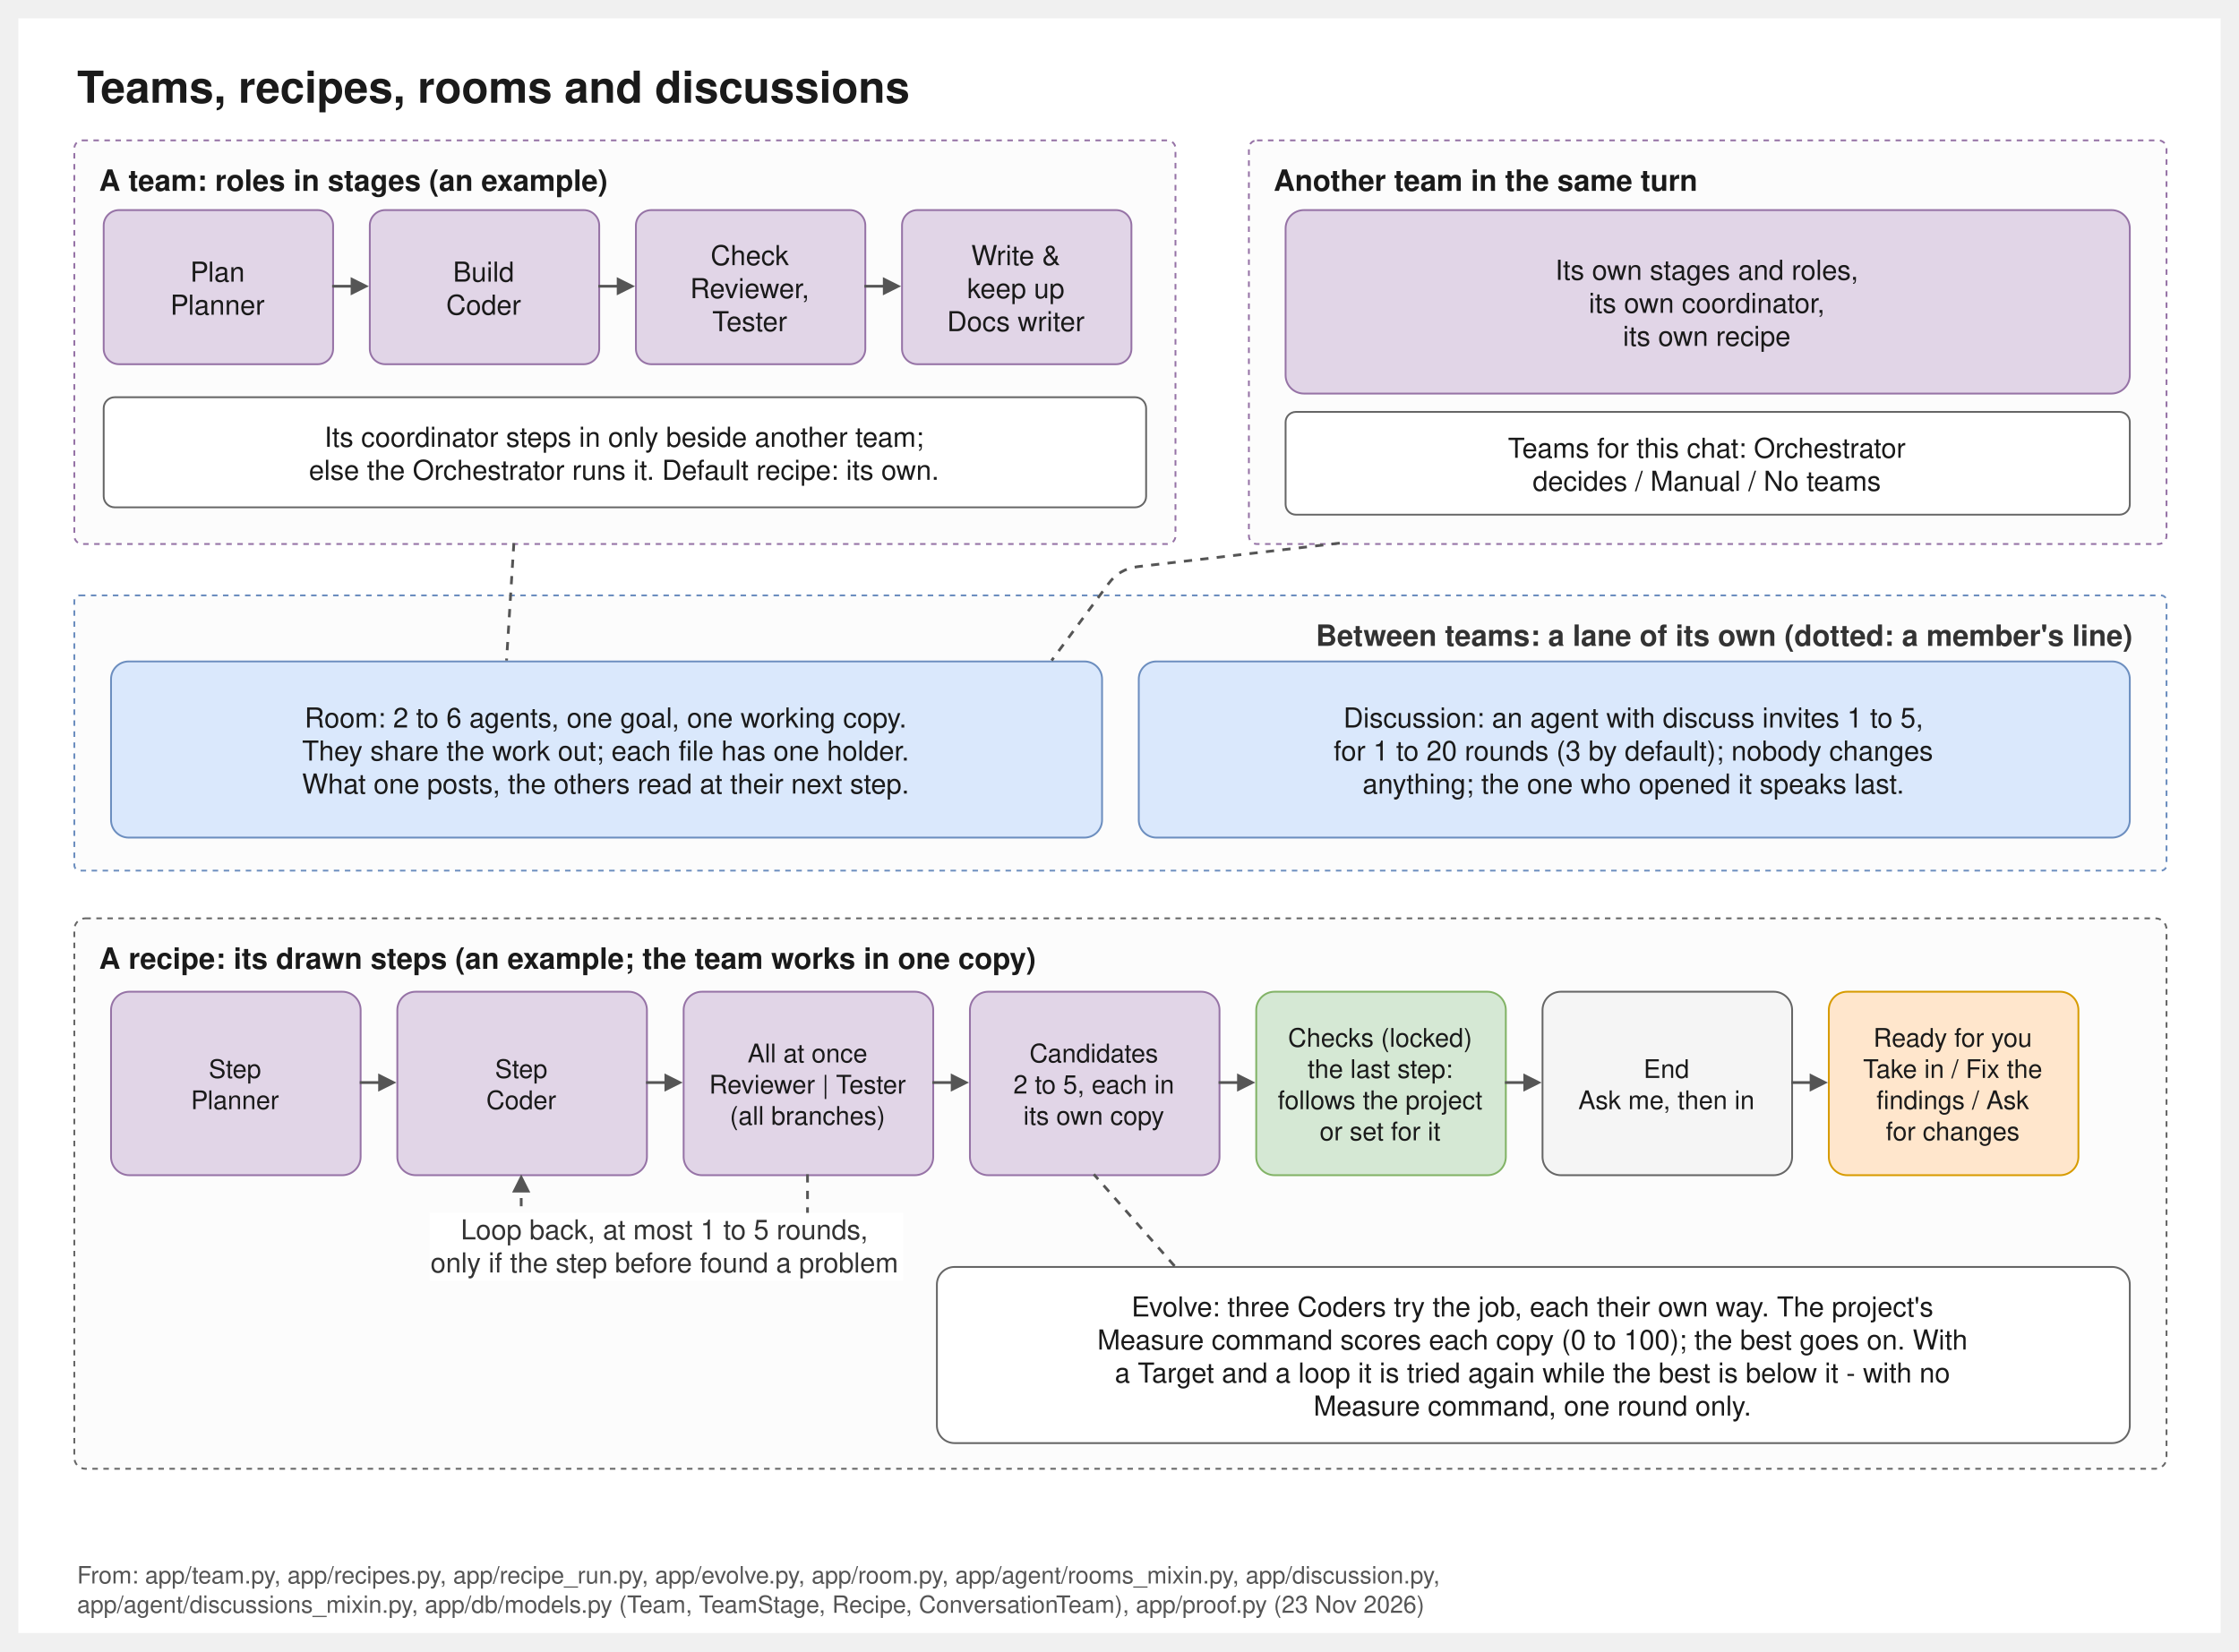
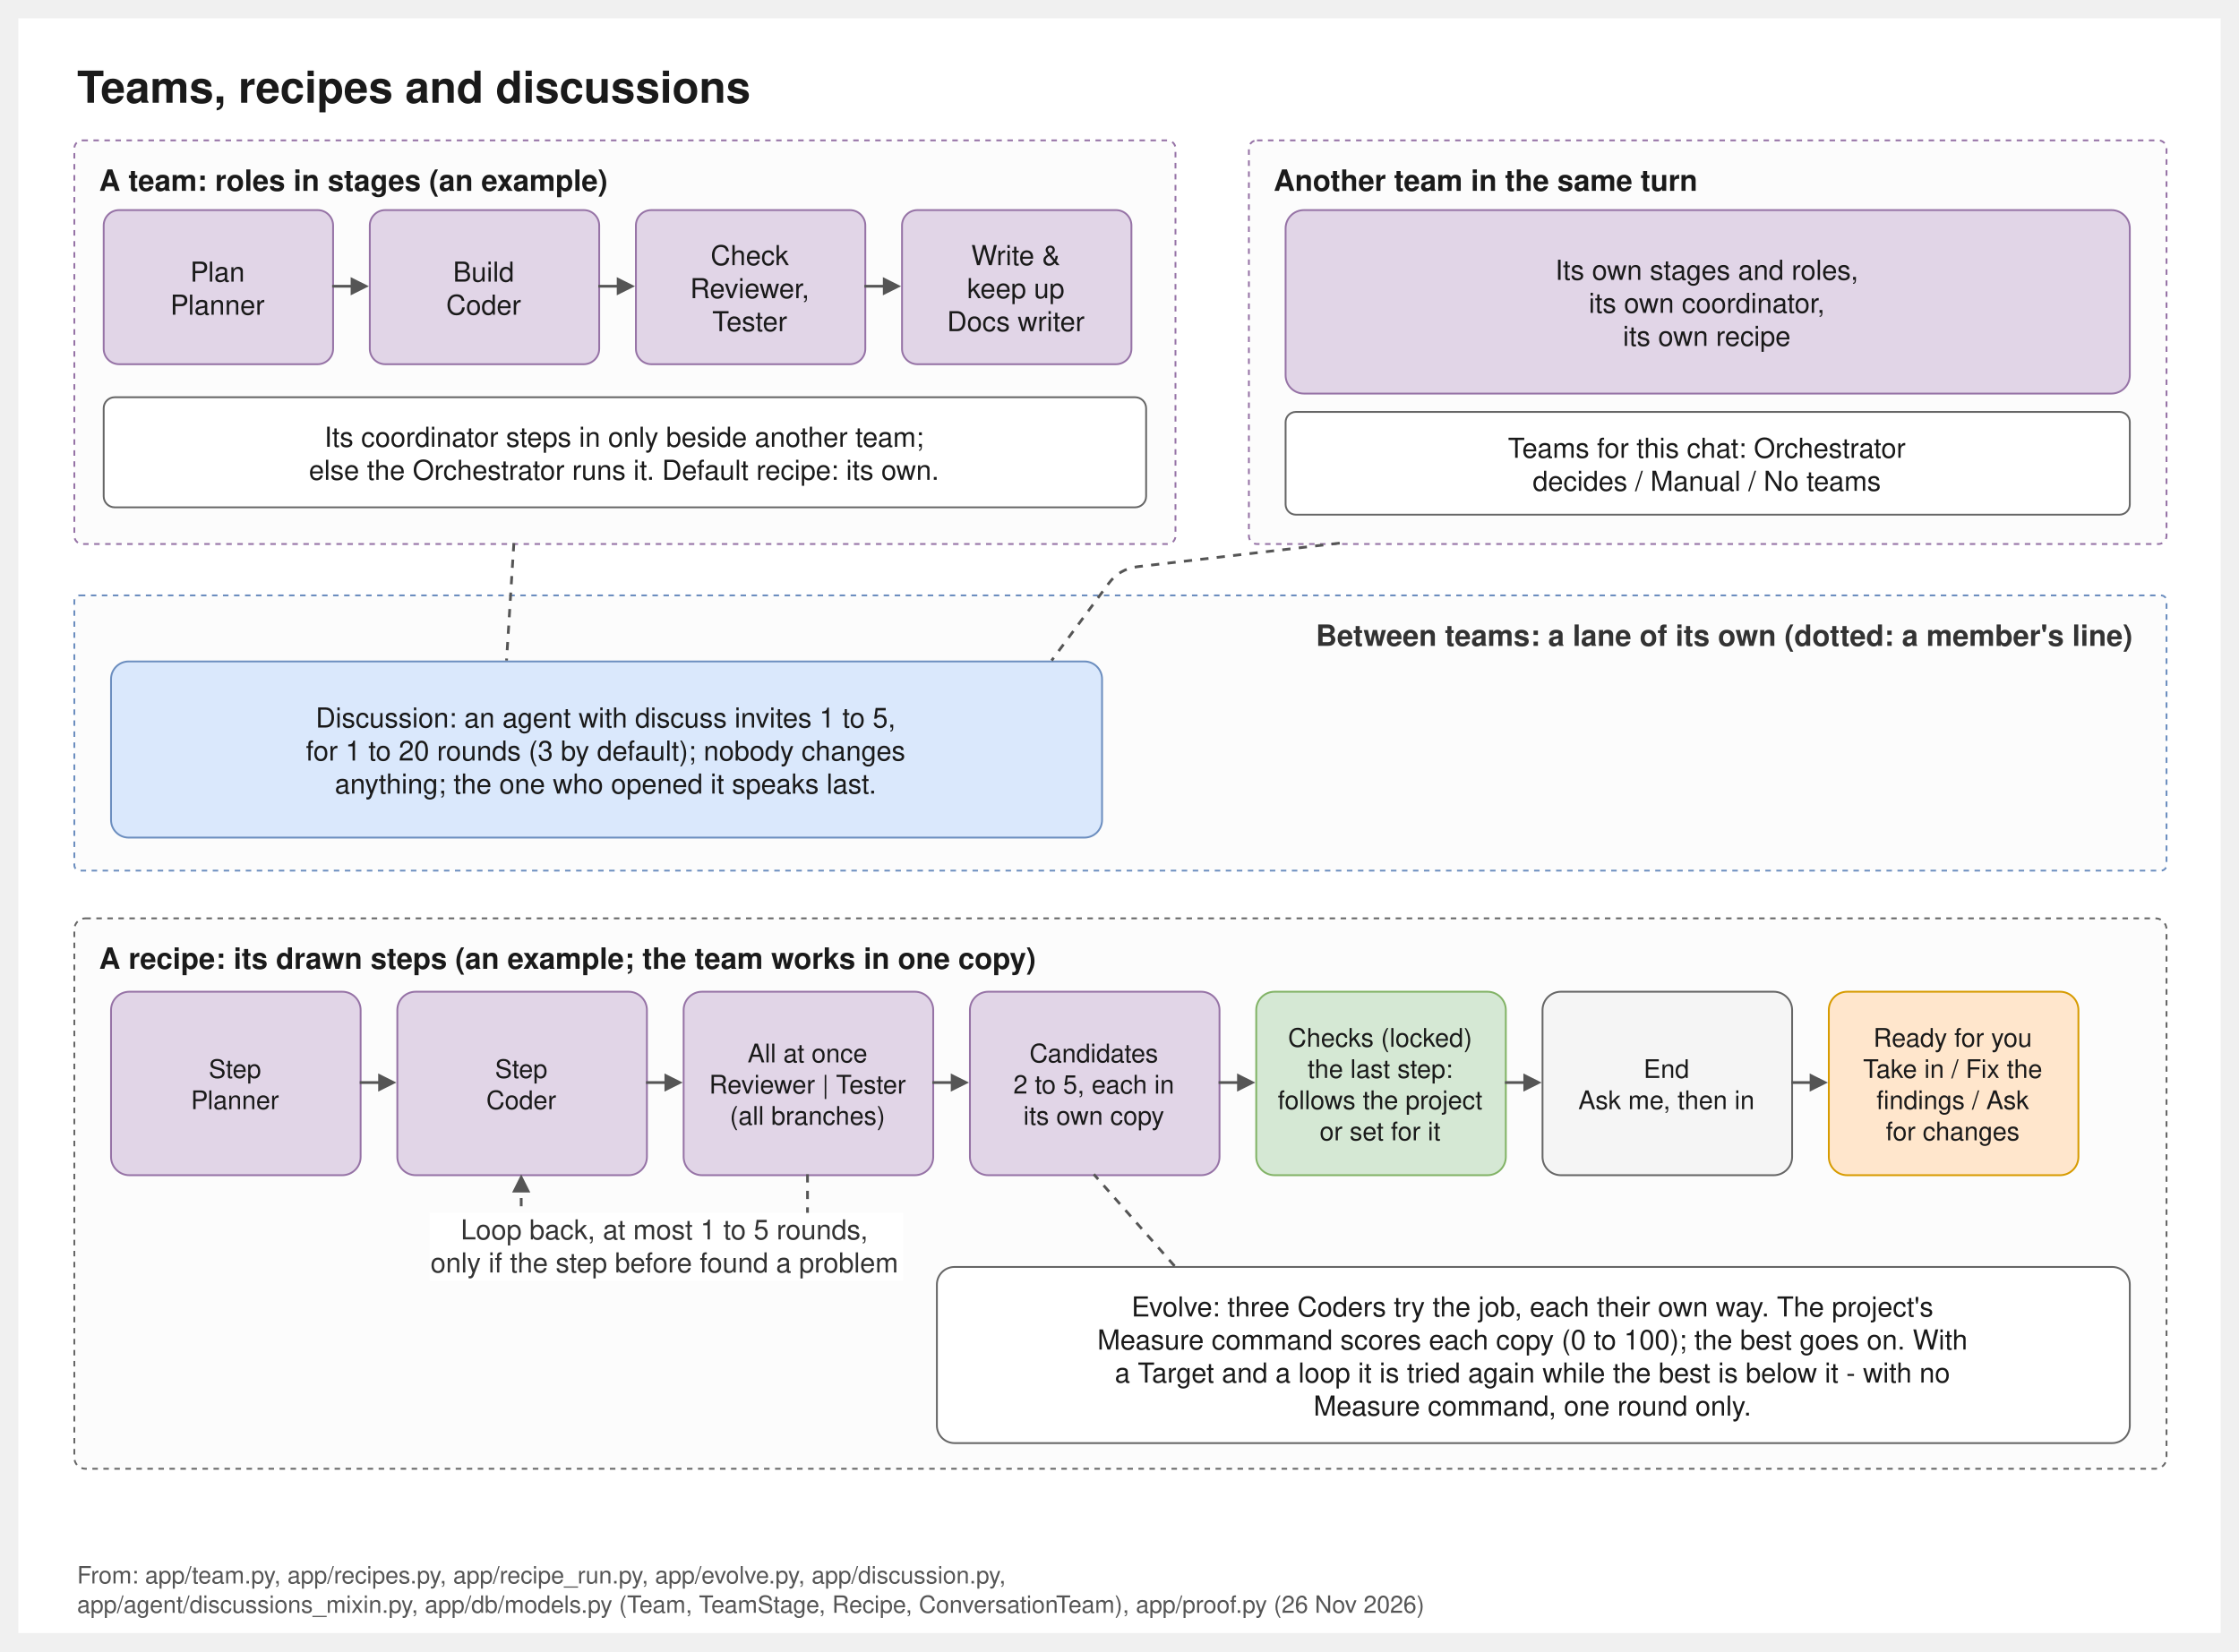
<svg xmlns="http://www.w3.org/2000/svg" style="background: transparent; background-color: transparent;" version="1.1" width="1220px" height="900px" viewBox="0 0 1220 900">
  <defs />
  <g>
    <g data-cell-id="0">
      <g data-cell-id="1">
        <g data-cell-id="backdrop">
          <g>
            <rect x="10" y="10" width="1200" height="880" fill="#ffffff" stroke="none" pointer-events="all" style="fill: light-dark(rgb(255, 255, 255), rgb(18, 18, 18));" />
          </g>
        </g>
        <g data-cell-id="title">
          <g>
            <rect x="40" y="26" width="1140" height="36" fill="none" stroke="none" pointer-events="all" />
          </g>
          <g>
            <g fill="#1a1a1a" font-family="Helvetica" font-weight="bold" text-anchor="start" font-size="24px" style="fill: light-dark(rgb(26, 26, 26), rgb(215, 215, 215));">
-               <text x="42" y="56">Teams, recipes, rooms and discussions</text>
+               <text x="42" y="56">Teams, recipes and discussions</text>
            </g>
          </g>
        </g>
        <g data-cell-id="teamA">
          <g transform="translate(0.5,0.5)">
            <rect x="40" y="76" width="600" height="220" rx="4.4" ry="4.4" fill="#fcfcfc" stroke="#9673a6" stroke-dasharray="3 3" pointer-events="all" style="fill: light-dark(rgb(252, 252, 252), rgb(20, 20, 20)); stroke: light-dark(rgb(150, 115, 166), rgb(149, 119, 163));" />
          </g>
          <g>
            <g fill="#1a1a1a" font-family="Helvetica" font-weight="bold" text-anchor="start" font-size="16px" style="fill: light-dark(rgb(26, 26, 26), rgb(215, 215, 215));">
              <text x="54" y="104">A team: roles in stages (an example)</text>
            </g>
          </g>
        </g>
        <g data-cell-id="st0">
          <g transform="translate(0.5,0.5)">
            <rect x="56" y="114" width="125" height="84" rx="8.4" ry="8.4" fill="#e1d5e7" stroke="#9673a6" pointer-events="all" style="fill: light-dark(rgb(225, 213, 231), rgb(57, 47, 63)); stroke: light-dark(rgb(150, 115, 166), rgb(149, 119, 163));" />
          </g>
          <g>
            <g fill="#1a1a1a" font-family="Helvetica" text-anchor="middle" font-size="15px" style="fill: light-dark(rgb(26, 26, 26), rgb(215, 215, 215));">
              <text x="118.5" y="153.5">Plan</text>
              <text x="118.5" y="171.5">Planner</text>
            </g>
          </g>
        </g>
        <g data-cell-id="st1">
          <g transform="translate(0.5,0.5)">
            <rect x="201" y="114" width="125" height="84" rx="8.4" ry="8.4" fill="#e1d5e7" stroke="#9673a6" pointer-events="all" style="fill: light-dark(rgb(225, 213, 231), rgb(57, 47, 63)); stroke: light-dark(rgb(150, 115, 166), rgb(149, 119, 163));" />
          </g>
          <g>
            <g fill="#1a1a1a" font-family="Helvetica" text-anchor="middle" font-size="15px" style="fill: light-dark(rgb(26, 26, 26), rgb(215, 215, 215));">
              <text x="263.5" y="153.5">Build</text>
              <text x="263.5" y="171.5">Coder</text>
            </g>
          </g>
        </g>
        <g data-cell-id="e5">
          <g>
            <path d="M 181 156 L 191.82 156" fill="none" stroke="#555555" stroke-width="1.5" stroke-miterlimit="10" pointer-events="stroke" style="stroke: light-dark(rgb(85, 85, 85), rgb(164, 164, 164));" />
            <path d="M 199.32 156 L 191.82 159.75 L 191.82 152.25 Z" fill="#555555" stroke="#555555" stroke-width="1.5" stroke-miterlimit="10" pointer-events="all" style="fill: light-dark(rgb(85, 85, 85), rgb(164, 164, 164)); stroke: light-dark(rgb(85, 85, 85), rgb(164, 164, 164));" />
          </g>
        </g>
        <g data-cell-id="st2">
          <g transform="translate(0.5,0.5)">
            <rect x="346" y="114" width="125" height="84" rx="8.4" ry="8.4" fill="#e1d5e7" stroke="#9673a6" pointer-events="all" style="fill: light-dark(rgb(225, 213, 231), rgb(57, 47, 63)); stroke: light-dark(rgb(150, 115, 166), rgb(149, 119, 163));" />
          </g>
          <g>
            <g fill="#1a1a1a" font-family="Helvetica" text-anchor="middle" font-size="15px" style="fill: light-dark(rgb(26, 26, 26), rgb(215, 215, 215));">
              <text x="408.5" y="144.5">Check</text>
              <text x="408.5" y="162.5">Reviewer,</text>
              <text x="408.5" y="180.5">Tester</text>
            </g>
          </g>
        </g>
        <g data-cell-id="e7">
          <g>
            <path d="M 326 156 L 336.82 156" fill="none" stroke="#555555" stroke-width="1.5" stroke-miterlimit="10" pointer-events="stroke" style="stroke: light-dark(rgb(85, 85, 85), rgb(164, 164, 164));" />
            <path d="M 344.32 156 L 336.82 159.75 L 336.82 152.25 Z" fill="#555555" stroke="#555555" stroke-width="1.5" stroke-miterlimit="10" pointer-events="all" style="fill: light-dark(rgb(85, 85, 85), rgb(164, 164, 164)); stroke: light-dark(rgb(85, 85, 85), rgb(164, 164, 164));" />
          </g>
        </g>
        <g data-cell-id="st3">
          <g transform="translate(0.5,0.5)">
            <rect x="491" y="114" width="125" height="84" rx="8.4" ry="8.4" fill="#e1d5e7" stroke="#9673a6" pointer-events="all" style="fill: light-dark(rgb(225, 213, 231), rgb(57, 47, 63)); stroke: light-dark(rgb(150, 115, 166), rgb(149, 119, 163));" />
          </g>
          <g>
            <g fill="#1a1a1a" font-family="Helvetica" text-anchor="middle" font-size="15px" style="fill: light-dark(rgb(26, 26, 26), rgb(215, 215, 215));">
              <text x="553.5" y="144.5">Write &amp;</text>
              <text x="553.5" y="162.5">keep up</text>
              <text x="553.5" y="180.5">Docs writer</text>
            </g>
          </g>
        </g>
        <g data-cell-id="e9">
          <g>
            <path d="M 471 156 L 481.82 156" fill="none" stroke="#555555" stroke-width="1.5" stroke-miterlimit="10" pointer-events="stroke" style="stroke: light-dark(rgb(85, 85, 85), rgb(164, 164, 164));" />
            <path d="M 489.32 156 L 481.82 159.75 L 481.82 152.25 Z" fill="#555555" stroke="#555555" stroke-width="1.5" stroke-miterlimit="10" pointer-events="all" style="fill: light-dark(rgb(85, 85, 85), rgb(164, 164, 164)); stroke: light-dark(rgb(85, 85, 85), rgb(164, 164, 164));" />
          </g>
        </g>
        <g data-cell-id="coordA">
          <g transform="translate(0.5,0.5)">
            <rect x="56" y="216" width="568" height="60" rx="6" ry="6" fill="#ffffff" stroke="#666666" pointer-events="all" style="fill: light-dark(rgb(255, 255, 255), rgb(18, 18, 18)); stroke: light-dark(rgb(102, 102, 102), rgb(149, 149, 149));" />
          </g>
          <g>
            <g fill="#1a1a1a" font-family="Helvetica" text-anchor="middle" font-size="15px" style="fill: light-dark(rgb(26, 26, 26), rgb(215, 215, 215));">
              <text x="340" y="243.5">Its coordinator steps in only beside another team;</text>
              <text x="340" y="261.5">else the Orchestrator runs it. Default recipe: its own.</text>
            </g>
          </g>
        </g>
        <g data-cell-id="teamB">
          <g transform="translate(0.5,0.5)">
            <rect x="680" y="76" width="500" height="220" rx="4.4" ry="4.4" fill="#fcfcfc" stroke="#9673a6" stroke-dasharray="3 3" pointer-events="all" style="fill: light-dark(rgb(252, 252, 252), rgb(20, 20, 20)); stroke: light-dark(rgb(150, 115, 166), rgb(149, 119, 163));" />
          </g>
          <g>
            <g fill="#1a1a1a" font-family="Helvetica" font-weight="bold" text-anchor="start" font-size="16px" style="fill: light-dark(rgb(26, 26, 26), rgb(215, 215, 215));">
              <text x="694" y="104">Another team in the same turn</text>
            </g>
          </g>
        </g>
        <g data-cell-id="stB">
          <g transform="translate(0.5,0.5)">
            <rect x="700" y="114" width="460" height="100" rx="10" ry="10" fill="#e1d5e7" stroke="#9673a6" pointer-events="all" style="fill: light-dark(rgb(225, 213, 231), rgb(57, 47, 63)); stroke: light-dark(rgb(150, 115, 166), rgb(149, 119, 163));" />
          </g>
          <g>
            <g fill="#1a1a1a" font-family="Helvetica" text-anchor="middle" font-size="15px" style="fill: light-dark(rgb(26, 26, 26), rgb(215, 215, 215));">
              <text x="930" y="152.5">Its own stages and roles,</text>
              <text x="930" y="170.5">its own coordinator,</text>
              <text x="930" y="188.5">its own recipe</text>
            </g>
          </g>
        </g>
        <g data-cell-id="modes">
          <g transform="translate(0.5,0.5)">
            <rect x="700" y="224" width="460" height="56" rx="5.6" ry="5.6" fill="#ffffff" stroke="#666666" pointer-events="all" style="fill: light-dark(rgb(255, 255, 255), rgb(18, 18, 18)); stroke: light-dark(rgb(102, 102, 102), rgb(149, 149, 149));" />
          </g>
          <g>
            <g fill="#1a1a1a" font-family="Helvetica" text-anchor="middle" font-size="15px" style="fill: light-dark(rgb(26, 26, 26), rgb(215, 215, 215));">
              <text x="930" y="249.5">Teams for this chat: Orchestrator</text>
              <text x="930" y="267.5">decides / Manual / No teams</text>
            </g>
          </g>
        </g>
        <g data-cell-id="lane">
          <g transform="translate(0.5,0.5)">
            <rect x="40" y="324" width="1140" height="150" rx="3" ry="3" fill="#fcfcfc" stroke="#6c8ebf" stroke-dasharray="3 3" pointer-events="all" style="fill: light-dark(rgb(252, 252, 252), rgb(20, 20, 20)); stroke: light-dark(rgb(108, 142, 191), rgb(92, 121, 163));" />
          </g>
        </g>
        <g data-cell-id="lanetitle">
          <g>
            <rect x="640" y="330" width="524" height="24" fill="none" stroke="none" pointer-events="all" />
          </g>
          <g>
            <g fill="#333333" font-family="Helvetica" font-weight="bold" text-anchor="end" font-size="16px" style="fill: light-dark(rgb(51, 51, 51), rgb(193, 193, 193));">
              <text x="1162" y="352">Between teams: a lane of its own (dotted: a member's line)</text>
            </g>
          </g>
        </g>
-         <g data-cell-id="room">
+         <g data-cell-id="disc">
          <g transform="translate(0.5,0.5)">
            <rect x="60" y="360" width="540" height="96" rx="9.6" ry="9.6" fill="#dae8fc" stroke="#6c8ebf" pointer-events="all" style="fill: light-dark(rgb(218, 232, 252), rgb(29, 41, 59)); stroke: light-dark(rgb(108, 142, 191), rgb(92, 121, 163));" />
          </g>
          <g>
            <g fill="#1a1a1a" font-family="Helvetica" text-anchor="middle" font-size="15px" style="fill: light-dark(rgb(26, 26, 26), rgb(215, 215, 215));">
-               <text x="330" y="396.5">Room: 2 to 6 agents, one goal, one working copy.</text>
-               <text x="330" y="414.5">They share the work out; each file has one holder.</text>
-               <text x="330" y="432.5">What one posts, the others read at their next step.</text>
-             </g>
-           </g>
-         </g>
-         <g data-cell-id="disc">
-           <g transform="translate(0.5,0.5)">
-             <rect x="620" y="360" width="540" height="96" rx="9.6" ry="9.6" fill="#dae8fc" stroke="#6c8ebf" pointer-events="all" style="fill: light-dark(rgb(218, 232, 252), rgb(29, 41, 59)); stroke: light-dark(rgb(108, 142, 191), rgb(92, 121, 163));" />
-           </g>
-           <g>
-             <g fill="#1a1a1a" font-family="Helvetica" text-anchor="middle" font-size="15px" style="fill: light-dark(rgb(26, 26, 26), rgb(215, 215, 215));">
-               <text x="890" y="396.5">Discussion: an agent with discuss invites 1 to 5,</text>
-               <text x="890" y="414.5">for 1 to 20 rounds (3 by default); nobody changes</text>
-               <text x="890" y="432.5">anything; the one who opened it speaks last.</text>
+               <text x="330" y="396.5">Discussion: an agent with discuss invites 1 to 5,</text>
+               <text x="330" y="414.5">for 1 to 20 rounds (3 by default); nobody changes</text>
+               <text x="330" y="432.5">anything; the one who opened it speaks last.</text>
            </g>
          </g>
        </g>
        <g data-cell-id="e18">
          <g>
            <path d="M 280 296 L 276 360" fill="none" stroke="#555555" stroke-width="1.5" stroke-miterlimit="10" stroke-dasharray="4.5 4.5" pointer-events="stroke" style="stroke: light-dark(rgb(85, 85, 85), rgb(164, 164, 164));" />
          </g>
        </g>
        <g data-cell-id="e19">
          <g>
            <path d="M 730 296 L 619.93 308.84 Q 610 310 604.05 318.04 L 573 360" fill="none" stroke="#555555" stroke-width="1.5" stroke-miterlimit="10" stroke-dasharray="4.5 4.5" pointer-events="stroke" style="stroke: light-dark(rgb(85, 85, 85), rgb(164, 164, 164));" />
          </g>
        </g>
        <g data-cell-id="recipe">
          <g transform="translate(0.5,0.5)">
            <rect x="40" y="500" width="1140" height="300" rx="6" ry="6" fill="#fcfcfc" stroke="#666666" stroke-dasharray="3 3" pointer-events="all" style="fill: light-dark(rgb(252, 252, 252), rgb(20, 20, 20)); stroke: light-dark(rgb(102, 102, 102), rgb(149, 149, 149));" />
          </g>
          <g>
            <g fill="#1a1a1a" font-family="Helvetica" font-weight="bold" text-anchor="start" font-size="16px" style="fill: light-dark(rgb(26, 26, 26), rgb(215, 215, 215));">
              <text x="54" y="528">A recipe: its drawn steps (an example; the team works in one copy)</text>
            </g>
          </g>
        </g>
        <g data-cell-id="r1">
          <g transform="translate(0.5,0.5)">
            <rect x="60" y="540" width="136" height="100" rx="10" ry="10" fill="#e1d5e7" stroke="#9673a6" pointer-events="all" style="fill: light-dark(rgb(225, 213, 231), rgb(57, 47, 63)); stroke: light-dark(rgb(150, 115, 166), rgb(149, 119, 163));" />
          </g>
          <g>
            <g fill="#1a1a1a" font-family="Helvetica" text-anchor="middle" font-size="14px" style="fill: light-dark(rgb(26, 26, 26), rgb(215, 215, 215));">
              <text x="128" y="587.5">Step</text>
              <text x="128" y="604.5">Planner</text>
            </g>
          </g>
        </g>
        <g data-cell-id="r2">
          <g transform="translate(0.5,0.5)">
            <rect x="216" y="540" width="136" height="100" rx="10" ry="10" fill="#e1d5e7" stroke="#9673a6" pointer-events="all" style="fill: light-dark(rgb(225, 213, 231), rgb(57, 47, 63)); stroke: light-dark(rgb(150, 115, 166), rgb(149, 119, 163));" />
          </g>
          <g>
            <g fill="#1a1a1a" font-family="Helvetica" text-anchor="middle" font-size="14px" style="fill: light-dark(rgb(26, 26, 26), rgb(215, 215, 215));">
              <text x="284" y="587.5">Step</text>
              <text x="284" y="604.5">Coder</text>
            </g>
          </g>
        </g>
        <g data-cell-id="e23">
          <g>
            <path d="M 196 590 L 206.82 590" fill="none" stroke="#555555" stroke-width="1.5" stroke-miterlimit="10" pointer-events="stroke" style="stroke: light-dark(rgb(85, 85, 85), rgb(164, 164, 164));" />
            <path d="M 214.32 590 L 206.82 593.75 L 206.82 586.25 Z" fill="#555555" stroke="#555555" stroke-width="1.5" stroke-miterlimit="10" pointer-events="all" style="fill: light-dark(rgb(85, 85, 85), rgb(164, 164, 164)); stroke: light-dark(rgb(85, 85, 85), rgb(164, 164, 164));" />
          </g>
        </g>
        <g data-cell-id="r3">
          <g transform="translate(0.5,0.5)">
            <rect x="372" y="540" width="136" height="100" rx="10" ry="10" fill="#e1d5e7" stroke="#9673a6" pointer-events="all" style="fill: light-dark(rgb(225, 213, 231), rgb(57, 47, 63)); stroke: light-dark(rgb(150, 115, 166), rgb(149, 119, 163));" />
          </g>
          <g>
            <g fill="#1a1a1a" font-family="Helvetica" text-anchor="middle" font-size="14px" style="fill: light-dark(rgb(26, 26, 26), rgb(215, 215, 215));">
              <text x="440" y="579">All at once</text>
              <text x="440" y="596">Reviewer | Tester</text>
              <text x="440" y="613">(all branches)</text>
            </g>
          </g>
        </g>
        <g data-cell-id="e25">
          <g>
            <path d="M 352 590 L 362.82 590" fill="none" stroke="#555555" stroke-width="1.5" stroke-miterlimit="10" pointer-events="stroke" style="stroke: light-dark(rgb(85, 85, 85), rgb(164, 164, 164));" />
            <path d="M 370.32 590 L 362.82 593.75 L 362.82 586.25 Z" fill="#555555" stroke="#555555" stroke-width="1.5" stroke-miterlimit="10" pointer-events="all" style="fill: light-dark(rgb(85, 85, 85), rgb(164, 164, 164)); stroke: light-dark(rgb(85, 85, 85), rgb(164, 164, 164));" />
          </g>
        </g>
        <g data-cell-id="r4">
          <g transform="translate(0.5,0.5)">
            <rect x="528" y="540" width="136" height="100" rx="10" ry="10" fill="#e1d5e7" stroke="#9673a6" pointer-events="all" style="fill: light-dark(rgb(225, 213, 231), rgb(57, 47, 63)); stroke: light-dark(rgb(150, 115, 166), rgb(149, 119, 163));" />
          </g>
          <g>
            <g fill="#1a1a1a" font-family="Helvetica" text-anchor="middle" font-size="14px" style="fill: light-dark(rgb(26, 26, 26), rgb(215, 215, 215));">
              <text x="596" y="579">Candidates</text>
              <text x="596" y="596">2 to 5, each in</text>
              <text x="596" y="613">its own copy</text>
            </g>
          </g>
        </g>
        <g data-cell-id="e27">
          <g>
            <path d="M 508 590 L 518.82 590" fill="none" stroke="#555555" stroke-width="1.5" stroke-miterlimit="10" pointer-events="stroke" style="stroke: light-dark(rgb(85, 85, 85), rgb(164, 164, 164));" />
            <path d="M 526.32 590 L 518.82 593.75 L 518.82 586.25 Z" fill="#555555" stroke="#555555" stroke-width="1.5" stroke-miterlimit="10" pointer-events="all" style="fill: light-dark(rgb(85, 85, 85), rgb(164, 164, 164)); stroke: light-dark(rgb(85, 85, 85), rgb(164, 164, 164));" />
          </g>
        </g>
        <g data-cell-id="rc">
          <g transform="translate(0.5,0.5)">
            <rect x="684" y="540" width="136" height="100" rx="10" ry="10" fill="#d5e8d4" stroke="#82b366" pointer-events="all" style="fill: light-dark(rgb(213, 232, 212), rgb(31, 47, 30)); stroke: light-dark(rgb(130, 179, 102), rgb(68, 110, 44));" />
          </g>
          <g>
            <g fill="#1a1a1a" font-family="Helvetica" text-anchor="middle" font-size="14px" style="fill: light-dark(rgb(26, 26, 26), rgb(215, 215, 215));">
              <text x="752" y="570.5">Checks (locked)</text>
              <text x="752" y="587.5">the last step:</text>
              <text x="752" y="604.5">follows the project</text>
              <text x="752" y="621.5">or set for it</text>
            </g>
          </g>
        </g>
        <g data-cell-id="r5">
          <g transform="translate(0.5,0.5)">
            <rect x="840" y="540" width="136" height="100" rx="10" ry="10" fill="#f5f5f5" stroke="#666666" pointer-events="all" style="fill: light-dark(rgb(245, 245, 245), rgb(26, 26, 26)); stroke: light-dark(rgb(102, 102, 102), rgb(149, 149, 149));" />
          </g>
          <g>
            <g fill="#1a1a1a" font-family="Helvetica" text-anchor="middle" font-size="14px" style="fill: light-dark(rgb(26, 26, 26), rgb(215, 215, 215));">
              <text x="908" y="587.5">End</text>
              <text x="908" y="604.5">Ask me, then in</text>
            </g>
          </g>
        </g>
        <g data-cell-id="e29">
          <g>
            <path d="M 664 590 L 674.82 590" fill="none" stroke="#555555" stroke-width="1.5" stroke-miterlimit="10" pointer-events="stroke" style="stroke: light-dark(rgb(85, 85, 85), rgb(164, 164, 164));" />
            <path d="M 682.32 590 L 674.82 593.75 L 674.82 586.25 Z" fill="#555555" stroke="#555555" stroke-width="1.5" stroke-miterlimit="10" pointer-events="all" style="fill: light-dark(rgb(85, 85, 85), rgb(164, 164, 164)); stroke: light-dark(rgb(85, 85, 85), rgb(164, 164, 164));" />
          </g>
        </g>
        <g data-cell-id="r6">
          <g transform="translate(0.5,0.5)">
            <rect x="996" y="540" width="136" height="100" rx="10" ry="10" fill="#ffe6cc" stroke="#d79b00" pointer-events="all" style="fill: light-dark(rgb(255, 230, 204), rgb(54, 33, 10)); stroke: light-dark(rgb(215, 155, 0), rgb(153, 101, 0));" />
          </g>
          <g>
            <g fill="#1a1a1a" font-family="Helvetica" text-anchor="middle" font-size="14px" style="fill: light-dark(rgb(26, 26, 26), rgb(215, 215, 215));">
              <text x="1064" y="570.5">Ready for you</text>
              <text x="1064" y="587.5">Take in / Fix the</text>
              <text x="1064" y="604.5">findings / Ask</text>
              <text x="1064" y="621.5">for changes</text>
            </g>
          </g>
        </g>
        <g data-cell-id="e30">
          <g>
            <path d="M 820 590 L 830.82 590" fill="none" stroke="#555555" stroke-width="1.5" stroke-miterlimit="10" pointer-events="stroke" style="stroke: light-dark(rgb(85, 85, 85), rgb(164, 164, 164));" />
            <path d="M 838.32 590 L 830.82 593.75 L 830.82 586.25 Z" fill="#555555" stroke="#555555" stroke-width="1.5" stroke-miterlimit="10" pointer-events="all" style="fill: light-dark(rgb(85, 85, 85), rgb(164, 164, 164)); stroke: light-dark(rgb(85, 85, 85), rgb(164, 164, 164));" />
          </g>
        </g>
        <g data-cell-id="e31">
          <g>
            <path d="M 976 590 L 986.82 590" fill="none" stroke="#555555" stroke-width="1.5" stroke-miterlimit="10" pointer-events="stroke" style="stroke: light-dark(rgb(85, 85, 85), rgb(164, 164, 164));" />
            <path d="M 994.32 590 L 986.82 593.75 L 986.82 586.25 Z" fill="#555555" stroke="#555555" stroke-width="1.5" stroke-miterlimit="10" pointer-events="all" style="fill: light-dark(rgb(85, 85, 85), rgb(164, 164, 164)); stroke: light-dark(rgb(85, 85, 85), rgb(164, 164, 164));" />
          </g>
        </g>
        <g data-cell-id="e32">
          <g>
            <path d="M 440 640 L 440 668 Q 440 678 430 678 L 294 678 Q 284 678 284 668 L 284 649.18" fill="none" stroke="#555555" stroke-width="1.5" stroke-miterlimit="10" stroke-dasharray="4.5 4.5" pointer-events="stroke" style="stroke: light-dark(rgb(85, 85, 85), rgb(164, 164, 164));" />
            <path d="M 284 641.68 L 287.75 649.18 L 280.25 649.18 Z" fill="#555555" stroke="#555555" stroke-width="1.5" stroke-miterlimit="10" pointer-events="all" style="fill: light-dark(rgb(85, 85, 85), rgb(164, 164, 164)); stroke: light-dark(rgb(85, 85, 85), rgb(164, 164, 164));" />
          </g>
          <g>
            <g fill="#333333" font-family="Helvetica" text-anchor="middle" font-size="15px" style="fill: light-dark(rgb(51, 51, 51), rgb(193, 193, 193));">
              <rect fill="#ffffff" stroke="none" x="234" y="661" width="258" height="37" stroke-width="0" style="fill: light-dark(rgb(255, 255, 255), rgb(18, 18, 18));" />
              <text x="362" y="675.5">Loop back, at most 1 to 5 rounds,</text>
              <text x="362" y="693.5">only if the step before found a problem</text>
            </g>
          </g>
        </g>
        <g data-cell-id="evolve">
          <g transform="translate(0.5,0.5)">
            <rect x="510" y="690" width="650" height="96" rx="9.6" ry="9.6" fill="#ffffff" stroke="#666666" pointer-events="all" style="fill: light-dark(rgb(255, 255, 255), rgb(18, 18, 18)); stroke: light-dark(rgb(102, 102, 102), rgb(149, 149, 149));" />
          </g>
          <g>
            <g fill="#1a1a1a" font-family="Helvetica" text-anchor="middle" font-size="15px" style="fill: light-dark(rgb(26, 26, 26), rgb(215, 215, 215));">
              <text x="835" y="717.5">Evolve: three Coders try the job, each their own way. The project's</text>
              <text x="835" y="735.5">Measure command scores each copy (0 to 100); the best goes on. With</text>
              <text x="835" y="753.5">a Target and a loop it is tried again while the best is below it - with no</text>
              <text x="835" y="771.5">Measure command, one round only.</text>
            </g>
          </g>
        </g>
        <g data-cell-id="e34">
          <g>
            <path d="M 640 690 L 596 640" fill="none" stroke="#555555" stroke-width="1.5" stroke-miterlimit="10" stroke-dasharray="4.5 4.5" pointer-events="stroke" style="stroke: light-dark(rgb(85, 85, 85), rgb(164, 164, 164));" />
          </g>
        </g>
        <g data-cell-id="footer">
          <g>
            <rect x="40" y="844" width="1140" height="40" fill="none" stroke="none" pointer-events="all" />
          </g>
          <g>
            <g fill="#555555" font-family="Helvetica" text-anchor="start" font-size="13px" style="fill: light-dark(rgb(85, 85, 85), rgb(164, 164, 164));">
-               <text x="42" y="863">From: app/team.py, app/recipes.py, app/recipe_run.py, app/evolve.py, app/room.py, app/agent/rooms_mixin.py, app/discussion.py,</text>
-               <text x="42" y="879">app/agent/discussions_mixin.py, app/db/models.py (Team, TeamStage, Recipe, ConversationTeam), app/proof.py (23 Nov 2026)</text>
+               <text x="42" y="863">From: app/team.py, app/recipes.py, app/recipe_run.py, app/evolve.py, app/discussion.py,</text>
+               <text x="42" y="879">app/agent/discussions_mixin.py, app/db/models.py (Team, TeamStage, Recipe, ConversationTeam), app/proof.py (26 Nov 2026)</text>
            </g>
          </g>
        </g>
      </g>
    </g>
  </g>
</svg>
